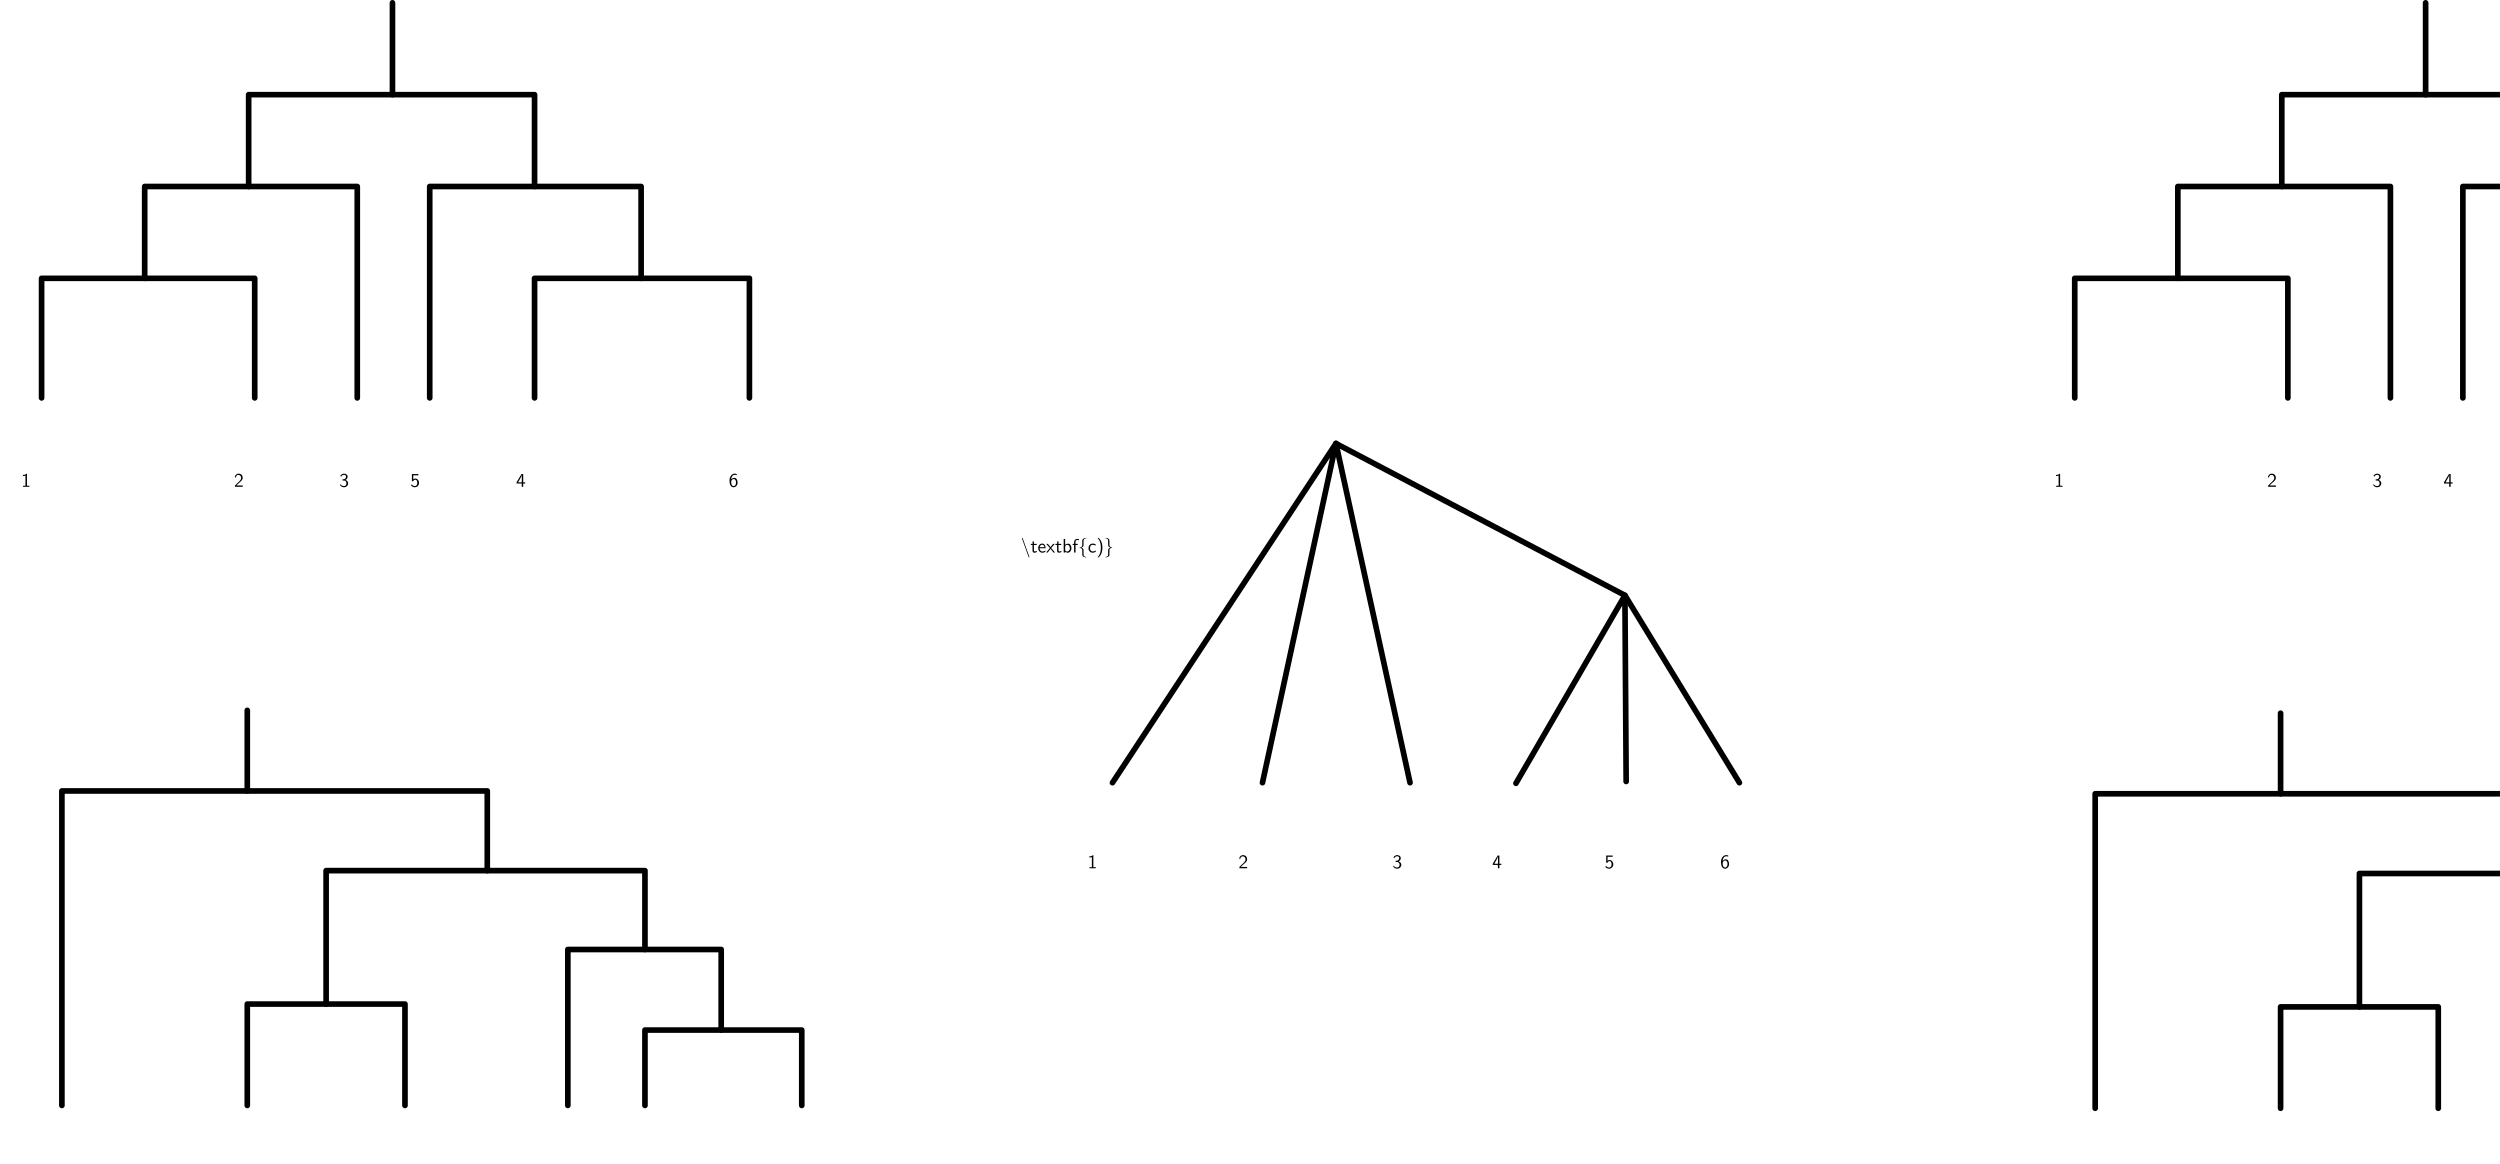
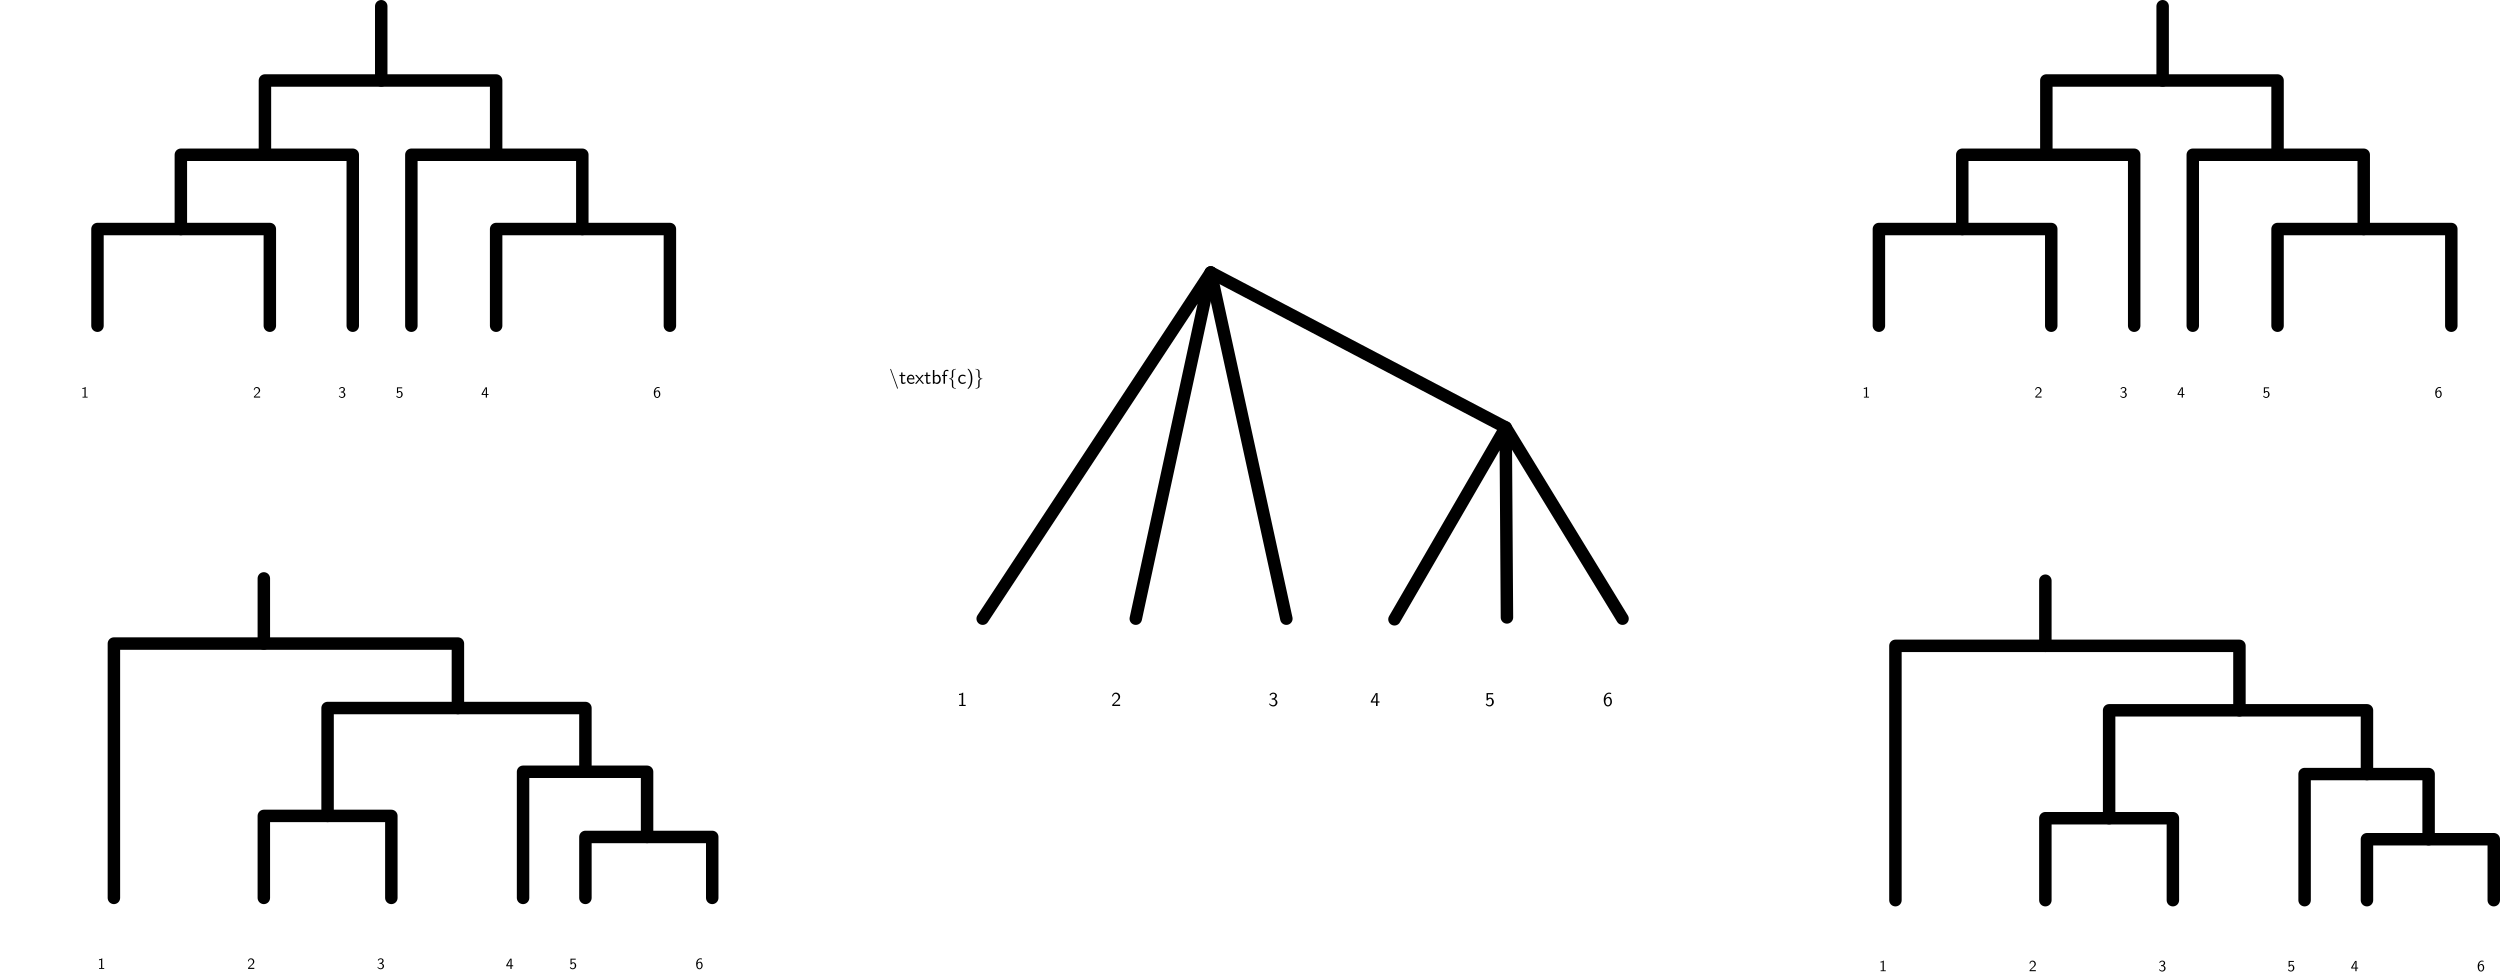
- <svg xmlns="http://www.w3.org/2000/svg" width="883.931" height="411.3" id="svg2" version="1.1">
+ <svg xmlns="http://www.w3.org/2000/svg" width="1093.043" height="424.786" id="svg2" version="1.1">
  <defs id="defs4" />
-   <g id="layer1" transform="translate(-73.53382,-56.30396)">
-     <g id="g4288" transform="matrix(1.413374,0,0,1.413374,-135.8745,-138.3451)" style="stroke-width:1.415;stroke-miterlimit:4;stroke-dasharray:none">
-       <path id="path3046" d="m 426.461,333.52 55.905,-84.852 -18.38,84.852" style="fill:none;stroke:#000000;stroke-width:1.415;stroke-linecap:round;stroke-linejoin:round;stroke-miterlimit:4;stroke-opacity:1;stroke-dasharray:none" />
-       <path id="path3048" d="M 500.898,333.52 482.366,248.667" style="fill:none;stroke:#000000;stroke-width:1.415;stroke-linecap:round;stroke-linejoin:round;stroke-miterlimit:4;stroke-opacity:1;stroke-dasharray:none" />
-       <path id="path3050" d="m 583.3,333.52 -28.642,-46.868 -72.293,-37.984" style="fill:none;stroke:#000000;stroke-width:1.415;stroke-linecap:round;stroke-linejoin:round;stroke-miterlimit:4;stroke-opacity:1;stroke-dasharray:none" />
-       <path id="path3052" d="m 554.965,333.214 -0.306,-46.562 -27.263,47.021" style="fill:none;stroke:#000000;stroke-width:1.415;stroke-linecap:round;stroke-linejoin:round;stroke-miterlimit:4;stroke-opacity:1;stroke-dasharray:none" />
+   <g id="layer1" transform="translate(-45.61616,-54.58046)">
+     <g id="g4288" transform="matrix(1.783693,0,0,1.783693,-285.4109,-269.8213)" style="stroke-width:3.854;stroke-miterlimit:4;stroke-dasharray:none">
+       <path id="path3046" d="m 426.461,333.52 55.905,-84.852 -18.38,84.852" style="fill:none;stroke:#000000;stroke-width:3.054;stroke-linecap:round;stroke-linejoin:round;stroke-miterlimit:4;stroke-opacity:1;stroke-dasharray:none" />
+       <path id="path3048" d="M 500.898,333.52 482.366,248.667" style="fill:none;stroke:#000000;stroke-width:3.054;stroke-linecap:round;stroke-linejoin:round;stroke-miterlimit:4;stroke-opacity:1;stroke-dasharray:none" />
+       <path id="path3050" d="m 583.3,333.52 -28.642,-46.868 -72.293,-37.984" style="fill:none;stroke:#000000;stroke-width:3.054;stroke-linecap:round;stroke-linejoin:round;stroke-miterlimit:4;stroke-opacity:1;stroke-dasharray:none" />
+       <path id="path3052" d="m 554.965,333.214 -0.306,-46.562 -27.263,47.021" style="fill:none;stroke:#000000;stroke-width:3.054;stroke-linecap:round;stroke-linejoin:round;stroke-miterlimit:4;stroke-opacity:1;stroke-dasharray:none" />
    </g>
    <text xml:space="preserve" style="font-size:6.862px;font-style:normal;font-variant:normal;font-weight:normal;font-stretch:normal;text-align:center;line-height:125%;letter-spacing:0px;word-spacing:0px;text-anchor:middle;fill:#000000;fill-opacity:1;stroke:none;font-family:Latin Modern Sans;-inkscape-font-specification:Latin Modern Sans" x="88.45" y="228.43" id="text3113">
      <tspan id="tspan3115" x="88.45" y="228.43">1</tspan>
    </text>
    <text xml:space="preserve" style="font-size:6.862px;font-style:normal;font-variant:normal;font-weight:normal;font-stretch:normal;text-align:center;line-height:125%;letter-spacing:0px;word-spacing:0px;text-anchor:middle;fill:#000000;fill-opacity:1;stroke:none;font-family:Latin Modern Sans;-inkscape-font-specification:Latin Modern Sans" x="163.702" y="228.43" id="text3113-1">
      <tspan id="tspan3115-4" x="163.702" y="228.43">2</tspan>
    </text>
    <text xml:space="preserve" style="font-size:6.862px;font-style:normal;font-variant:normal;font-weight:normal;font-stretch:normal;text-align:center;line-height:125%;letter-spacing:0px;word-spacing:0px;text-anchor:middle;fill:#000000;fill-opacity:1;stroke:none;font-family:Latin Modern Sans;-inkscape-font-specification:Latin Modern Sans" x="200.92" y="228.43" id="text3113-3">
      <tspan id="tspan3115-0" x="200.92" y="228.43">3</tspan>
    </text>
    <text xml:space="preserve" style="font-size:6.862px;font-style:normal;font-variant:normal;font-weight:normal;font-stretch:normal;text-align:center;line-height:125%;letter-spacing:0px;word-spacing:0px;text-anchor:middle;fill:#000000;fill-opacity:1;stroke:none;font-family:Latin Modern Sans;-inkscape-font-specification:Latin Modern Sans" x="226.039" y="228.43" id="text3113-17">
      <tspan id="tspan3115-5" x="226.039" y="228.43">5</tspan>
    </text>
    <text xml:space="preserve" style="font-size:6.862px;font-style:normal;font-variant:normal;font-weight:normal;font-stretch:normal;text-align:center;line-height:125%;letter-spacing:0px;word-spacing:0px;text-anchor:middle;fill:#000000;fill-opacity:1;stroke:none;font-family:Latin Modern Sans;-inkscape-font-specification:Latin Modern Sans" x="263.411" y="228.43" id="text3113-4">
      <tspan id="tspan3115-00" x="263.411" y="228.43">4</tspan>
    </text>
    <text xml:space="preserve" style="font-size:6.862px;font-style:normal;font-variant:normal;font-weight:normal;font-stretch:normal;text-align:center;line-height:125%;letter-spacing:0px;word-spacing:0px;text-anchor:middle;fill:#000000;fill-opacity:1;stroke:none;font-family:Latin Modern Sans;-inkscape-font-specification:Latin Modern Sans" x="338.614" y="228.43" id="text3113-6">
      <tspan id="tspan3115-49" x="338.614" y="228.43">6</tspan>
    </text>
    <text xml:space="preserve" style="font-size:6.862px;font-style:normal;font-variant:normal;font-weight:normal;font-stretch:normal;text-align:center;line-height:125%;letter-spacing:0px;word-spacing:0px;text-anchor:middle;fill:#000000;fill-opacity:1;stroke:none;font-family:Latin Modern Sans;-inkscape-font-specification:Latin Modern Sans" x="95.707" y="478.215" id="text3113-5">
      <tspan id="tspan3115-7" x="95.707" y="478.215">1</tspan>
    </text>
    <text xml:space="preserve" style="font-size:6.862px;font-style:normal;font-variant:normal;font-weight:normal;font-stretch:normal;text-align:center;line-height:125%;letter-spacing:0px;word-spacing:0px;text-anchor:middle;fill:#000000;fill-opacity:1;stroke:none;font-family:Latin Modern Sans;-inkscape-font-specification:Latin Modern Sans" x="161.153" y="478.215" id="text3113-13">
      <tspan id="tspan3115-1" x="161.153" y="478.215">2</tspan>
    </text>
    <text xml:space="preserve" style="font-size:6.862px;font-style:normal;font-variant:normal;font-weight:normal;font-stretch:normal;text-align:center;line-height:125%;letter-spacing:0px;word-spacing:0px;text-anchor:middle;fill:#000000;fill-opacity:1;stroke:none;font-family:Latin Modern Sans;-inkscape-font-specification:Latin Modern Sans" x="217.823" y="478.215" id="text3113-131">
      <tspan id="tspan3115-9" x="217.823" y="478.215">3</tspan>
    </text>
    <text xml:space="preserve" style="font-size:6.862px;font-style:normal;font-variant:normal;font-weight:normal;font-stretch:normal;text-align:center;line-height:125%;letter-spacing:0px;word-spacing:0px;text-anchor:middle;fill:#000000;fill-opacity:1;stroke:none;font-family:Latin Modern Sans;-inkscape-font-specification:Latin Modern Sans" x="274.187" y="478.215" id="text3113-42">
      <tspan id="tspan3115-2" x="274.187" y="478.215">4</tspan>
    </text>
    <text xml:space="preserve" style="font-size:6.862px;font-style:normal;font-variant:normal;font-weight:normal;font-stretch:normal;text-align:center;line-height:125%;letter-spacing:0px;word-spacing:0px;text-anchor:middle;fill:#000000;fill-opacity:1;stroke:none;font-family:Latin Modern Sans;-inkscape-font-specification:Latin Modern Sans" x="301.91" y="478.215" id="text3113-7">
      <tspan id="tspan3115-3" x="301.91" y="478.215">5</tspan>
    </text>
    <text xml:space="preserve" style="font-size:6.862px;font-style:normal;font-variant:normal;font-weight:normal;font-stretch:normal;text-align:center;line-height:125%;letter-spacing:0px;word-spacing:0px;text-anchor:middle;fill:#000000;fill-opacity:1;stroke:none;font-family:Latin Modern Sans;-inkscape-font-specification:Latin Modern Sans" x="357.125" y="478.215" id="text3113-11">
      <tspan id="tspan3115-53" x="357.125" y="478.215">6</tspan>
    </text>
-     <text xml:space="preserve" style="font-size:6.862px;font-style:normal;font-variant:normal;font-weight:normal;font-stretch:normal;text-align:center;line-height:125%;letter-spacing:0px;word-spacing:0px;text-anchor:middle;fill:#000000;fill-opacity:1;stroke:none;font-family:Latin Modern Sans;-inkscape-font-specification:Latin Modern Sans" x="465.498" y="363.301" id="text3113-2">
-       <tspan id="tspan3115-08" x="465.498" y="363.301">1</tspan>
+     <text xml:space="preserve" style="font-size:8.66px;font-style:normal;font-variant:normal;font-weight:normal;font-stretch:normal;text-align:center;line-height:125%;letter-spacing:0px;word-spacing:0px;text-anchor:middle;fill:#000000;fill-opacity:1;stroke:none;font-family:Latin Modern Sans;-inkscape-font-specification:Latin Modern Sans" x="473.527" y="363.262" id="text3113-2">
+       <tspan id="tspan3115-08" x="473.527" y="363.262">1</tspan>
    </text>
-     <text xml:space="preserve" style="font-size:6.862px;font-style:normal;font-variant:normal;font-weight:normal;font-stretch:normal;text-align:center;line-height:125%;letter-spacing:0px;word-spacing:0px;text-anchor:middle;fill:#000000;fill-opacity:1;stroke:none;font-family:Latin Modern Sans;-inkscape-font-specification:Latin Modern Sans" x="518.833" y="363.301" id="text3113-51">
-       <tspan id="tspan3115-50" x="518.833" y="363.301">2</tspan>
+     <text xml:space="preserve" style="font-size:8.66px;font-style:normal;font-variant:normal;font-weight:normal;font-stretch:normal;text-align:center;line-height:125%;letter-spacing:0px;word-spacing:0px;text-anchor:middle;fill:#000000;fill-opacity:1;stroke:none;font-family:Latin Modern Sans;-inkscape-font-specification:Latin Modern Sans" x="540.837" y="363.262" id="text3113-51">
+       <tspan id="tspan3115-50" x="540.837" y="363.262">2</tspan>
    </text>
-     <text xml:space="preserve" style="font-size:6.862px;font-style:normal;font-variant:normal;font-weight:normal;font-stretch:normal;text-align:center;line-height:125%;letter-spacing:0px;word-spacing:0px;text-anchor:middle;fill:#000000;fill-opacity:1;stroke:none;font-family:Latin Modern Sans;-inkscape-font-specification:Latin Modern Sans" x="573.286" y="363.301" id="text3113-77">
-       <tspan id="tspan3115-24" x="573.286" y="363.301">3</tspan>
+     <text xml:space="preserve" style="font-size:8.66px;font-style:normal;font-variant:normal;font-weight:normal;font-stretch:normal;text-align:center;line-height:125%;letter-spacing:0px;word-spacing:0px;text-anchor:middle;fill:#000000;fill-opacity:1;stroke:none;font-family:Latin Modern Sans;-inkscape-font-specification:Latin Modern Sans" x="609.558" y="363.262" id="text3113-77">
+       <tspan id="tspan3115-24" x="609.558" y="363.262">3</tspan>
    </text>
-     <text xml:space="preserve" style="font-size:6.862px;font-style:normal;font-variant:normal;font-weight:normal;font-stretch:normal;text-align:center;line-height:125%;letter-spacing:0px;word-spacing:0px;text-anchor:middle;fill:#000000;fill-opacity:1;stroke:none;font-family:Latin Modern Sans;-inkscape-font-specification:Latin Modern Sans" x="608.56" y="363.301" id="text3113-421">
-       <tspan id="tspan3115-15" x="608.56" y="363.301">4</tspan>
+     <text xml:space="preserve" style="font-size:8.66px;font-style:normal;font-variant:normal;font-weight:normal;font-stretch:normal;text-align:center;line-height:125%;letter-spacing:0px;word-spacing:0px;text-anchor:middle;fill:#000000;fill-opacity:1;stroke:none;font-family:Latin Modern Sans;-inkscape-font-specification:Latin Modern Sans" x="654.074" y="363.262" id="text3113-421">
+       <tspan id="tspan3115-15" x="654.074" y="363.262">4</tspan>
    </text>
-     <text xml:space="preserve" style="font-size:6.862px;font-style:normal;font-variant:normal;font-weight:normal;font-stretch:normal;text-align:center;line-height:125%;letter-spacing:0px;word-spacing:0px;text-anchor:middle;fill:#000000;fill-opacity:1;stroke:none;font-family:Latin Modern Sans;-inkscape-font-specification:Latin Modern Sans" x="648.305" y="363.301" id="text3113-44">
-       <tspan id="tspan3115-99" x="648.305" y="363.301">5</tspan>
+     <text xml:space="preserve" style="font-size:8.66px;font-style:normal;font-variant:normal;font-weight:normal;font-stretch:normal;text-align:center;line-height:125%;letter-spacing:0px;word-spacing:0px;text-anchor:middle;fill:#000000;fill-opacity:1;stroke:none;font-family:Latin Modern Sans;-inkscape-font-specification:Latin Modern Sans" x="704.232" y="363.262" id="text3113-44">
+       <tspan id="tspan3115-99" x="704.232" y="363.262">5</tspan>
    </text>
-     <text xml:space="preserve" style="font-size:6.862px;font-style:normal;font-variant:normal;font-weight:normal;font-stretch:normal;text-align:center;line-height:125%;letter-spacing:0px;word-spacing:0px;text-anchor:middle;fill:#000000;fill-opacity:1;stroke:none;font-family:Latin Modern Sans;-inkscape-font-specification:Latin Modern Sans" x="689.176" y="363.301" id="text3113-58">
-       <tspan id="tspan3115-59" x="689.176" y="363.301">6</tspan>
+     <text xml:space="preserve" style="font-size:8.66px;font-style:normal;font-variant:normal;font-weight:normal;font-stretch:normal;text-align:center;line-height:125%;letter-spacing:0px;word-spacing:0px;text-anchor:middle;fill:#000000;fill-opacity:1;stroke:none;font-family:Latin Modern Sans;-inkscape-font-specification:Latin Modern Sans" x="755.812" y="363.262" id="text3113-58">
+       <tspan id="tspan3115-59" x="755.812" y="363.262">6</tspan>
    </text>
-     <g id="g4362">
-       <path id="path3006" d="m 212.299,57.304 0,32.471" style="fill:none;stroke:#000000;stroke-width:2;stroke-linecap:round;stroke-linejoin:round;stroke-miterlimit:4;stroke-opacity:1;stroke-dasharray:none" />
-       <path id="path3008" d="m 161.449,122.245 0,-32.471 101.088,0 0,32.471" style="fill:none;stroke:#000000;stroke-width:2;stroke-linecap:round;stroke-linejoin:round;stroke-miterlimit:4;stroke-opacity:1;stroke-dasharray:none" />
-       <path id="path3016" d="m 124.69,154.716 0,-32.471 75.165,0 0,74.744" style="fill:none;stroke:#000000;stroke-width:2;stroke-linecap:round;stroke-linejoin:round;stroke-miterlimit:4;stroke-opacity:1;stroke-dasharray:none" />
-       <path id="path3018" d="m 88.237,196.989 0,-42.273 75.356,0 0,42.273" style="fill:none;stroke:#000000;stroke-width:2;stroke-linecap:round;stroke-linejoin:round;stroke-miterlimit:4;stroke-opacity:1;stroke-dasharray:none" />
-       <path id="path3020" d="m 300.215,154.716 0,-32.471 -74.744,0 0,74.744" style="fill:none;stroke:#000000;stroke-width:2;stroke-linecap:round;stroke-linejoin:round;stroke-miterlimit:4;stroke-opacity:1;stroke-dasharray:none" />
-       <path id="path3022" d="m 262.537,196.989 0,-42.273 75.969,0 0,42.273" style="fill:none;stroke:#000000;stroke-width:2;stroke-linecap:round;stroke-linejoin:round;stroke-miterlimit:4;stroke-opacity:1;stroke-dasharray:none" />
+     <g id="g4362" style="stroke-width:5.447;stroke-miterlimit:4;stroke-dasharray:none">
+       <path id="path3006" d="m 212.299,57.304 0,32.471" style="fill:none;stroke:#000000;stroke-width:5.447;stroke-linecap:round;stroke-linejoin:round;stroke-miterlimit:4;stroke-opacity:1;stroke-dasharray:none" />
+       <path id="path3008" d="m 161.449,122.245 0,-32.471 101.088,0 0,32.471" style="fill:none;stroke:#000000;stroke-width:5.447;stroke-linecap:round;stroke-linejoin:round;stroke-miterlimit:4;stroke-opacity:1;stroke-dasharray:none" />
+       <path id="path3016" d="m 124.69,154.716 0,-32.471 75.165,0 0,74.744" style="fill:none;stroke:#000000;stroke-width:5.447;stroke-linecap:round;stroke-linejoin:round;stroke-miterlimit:4;stroke-opacity:1;stroke-dasharray:none" />
+       <path id="path3018" d="m 88.237,196.989 0,-42.273 75.356,0 0,42.273" style="fill:none;stroke:#000000;stroke-width:5.447;stroke-linecap:round;stroke-linejoin:round;stroke-miterlimit:4;stroke-opacity:1;stroke-dasharray:none" />
+       <path id="path3020" d="m 300.215,154.716 0,-32.471 -74.744,0 0,74.744" style="fill:none;stroke:#000000;stroke-width:5.447;stroke-linecap:round;stroke-linejoin:round;stroke-miterlimit:4;stroke-opacity:1;stroke-dasharray:none" />
+       <path id="path3022" d="m 262.537,196.989 0,-42.273 75.969,0 0,42.273" style="fill:none;stroke:#000000;stroke-width:5.447;stroke-linecap:round;stroke-linejoin:round;stroke-miterlimit:4;stroke-opacity:1;stroke-dasharray:none" />
    </g>
    <flowRoot xml:space="preserve" id="flowRoot3284" style="font-size:32px;font-style:normal;font-variant:normal;font-weight:normal;font-stretch:normal;text-align:start;line-height:125%;letter-spacing:0px;word-spacing:0px;text-anchor:start;fill:#000000;fill-opacity:1;stroke:none;font-family:Latin Modern Sans;-inkscape-font-specification:Latin Modern Sans" transform="matrix(0.2144285,0,0,0.2144285,145.953,97.75323)">
      <flowRegion id="flowRegion3286">
        <rect id="rect3288" width="215.569" height="46.467" x="-469.721" y="-156.285" />
      </flowRegion>
      <flowPara id="flowPara3290">\textbf{a)}</flowPara>
    </flowRoot>
-     <g id="g4344">
-       <path id="path3032" d="m 95.414,447.155 0,-111.196 150.406,0 0,28.182" style="fill:none;stroke:#000000;stroke-width:2;stroke-linecap:round;stroke-linejoin:round;stroke-miterlimit:4;stroke-opacity:1;stroke-dasharray:none" />
-       <path id="path3034" d="m 188.843,411.315 0,-47.174 112.728,0 0,27.876" style="fill:none;stroke:#000000;stroke-width:2;stroke-linecap:round;stroke-linejoin:round;stroke-miterlimit:4;stroke-opacity:1;stroke-dasharray:none" />
-       <path id="path3036" d="m 160.968,447.155 0,-35.84 55.751,0 0,35.84" style="fill:none;stroke:#000000;stroke-width:2;stroke-linecap:round;stroke-linejoin:round;stroke-miterlimit:4;stroke-opacity:1;stroke-dasharray:none" />
-       <path id="path3038" d="m 274.308,447.155 0,-55.139 54.22,0 0,28.488" style="fill:none;stroke:#000000;stroke-width:2;stroke-linecap:round;stroke-linejoin:round;stroke-miterlimit:4;stroke-opacity:1;stroke-dasharray:none" />
-       <path id="path3040" d="m 301.571,447.155 0,-26.65 55.445,0 0,26.65" style="fill:none;stroke:#000000;stroke-width:2;stroke-linecap:round;stroke-linejoin:round;stroke-miterlimit:4;stroke-opacity:1;stroke-dasharray:none" />
-       <path id="path3042" d="m 160.968,307.47 0,28.488" style="fill:none;stroke:#000000;stroke-width:2;stroke-linecap:round;stroke-linejoin:round;stroke-miterlimit:4;stroke-opacity:1;stroke-dasharray:none" />
+     <g id="g4344" style="stroke-width:5.447;stroke-miterlimit:4;stroke-dasharray:none">
+       <path id="path3032" d="m 95.414,447.155 0,-111.196 150.406,0 0,28.182" style="fill:none;stroke:#000000;stroke-width:5.447;stroke-linecap:round;stroke-linejoin:round;stroke-miterlimit:4;stroke-opacity:1;stroke-dasharray:none" />
+       <path id="path3034" d="m 188.843,411.315 0,-47.174 112.728,0 0,27.876" style="fill:none;stroke:#000000;stroke-width:5.447;stroke-linecap:round;stroke-linejoin:round;stroke-miterlimit:4;stroke-opacity:1;stroke-dasharray:none" />
+       <path id="path3036" d="m 160.968,447.155 0,-35.84 55.751,0 0,35.84" style="fill:none;stroke:#000000;stroke-width:5.447;stroke-linecap:round;stroke-linejoin:round;stroke-miterlimit:4;stroke-opacity:1;stroke-dasharray:none" />
+       <path id="path3038" d="m 274.308,447.155 0,-55.139 54.22,0 0,28.488" style="fill:none;stroke:#000000;stroke-width:5.447;stroke-linecap:round;stroke-linejoin:round;stroke-miterlimit:4;stroke-opacity:1;stroke-dasharray:none" />
+       <path id="path3040" d="m 301.571,447.155 0,-26.65 55.445,0 0,26.65" style="fill:none;stroke:#000000;stroke-width:5.447;stroke-linecap:round;stroke-linejoin:round;stroke-miterlimit:4;stroke-opacity:1;stroke-dasharray:none" />
+       <path id="path3042" d="m 160.968,307.47 0,28.488" style="fill:none;stroke:#000000;stroke-width:5.447;stroke-linecap:round;stroke-linejoin:round;stroke-miterlimit:4;stroke-opacity:1;stroke-dasharray:none" />
    </g>
    <flowRoot xml:space="preserve" id="flowRoot3301" style="font-size:32px;font-style:normal;font-variant:normal;font-weight:normal;font-stretch:normal;text-align:start;line-height:125%;letter-spacing:0px;word-spacing:0px;text-anchor:start;fill:#000000;fill-opacity:1;stroke:none;font-family:Latin Modern Sans;-inkscape-font-specification:Latin Modern Sans" transform="matrix(0.2144285,0,0,0.2144285,-215.2987,341.4729)">
      <flowRegion id="flowRegion3303">
        <rect id="rect3305" width="254.525" height="48.571" x="1215" y="-126.209" />
      </flowRegion>
      <flowPara id="flowPara3307">\textbf{b)}</flowPara>
    </flowRoot>
-     <text xml:space="preserve" style="font-size:6.862px;font-style:normal;font-variant:normal;font-weight:normal;font-stretch:normal;text-align:start;line-height:125%;letter-spacing:0px;word-spacing:0px;text-anchor:start;fill:#000000;fill-opacity:1;stroke:none;font-family:Latin Modern Sans;-inkscape-font-specification:Latin Modern Sans" x="434.468" y="251.654" id="text3311">
-       <tspan id="tspan3313" x="434.468" y="251.654">\textbf{c)}</tspan>
+     <text xml:space="preserve" style="font-size:8.66px;font-style:normal;font-variant:normal;font-weight:normal;font-stretch:normal;text-align:start;line-height:125%;letter-spacing:0px;word-spacing:0px;text-anchor:start;fill:#000000;fill-opacity:1;stroke:none;font-family:Latin Modern Sans;-inkscape-font-specification:Latin Modern Sans" x="434.367" y="222.361" id="text3311">
+       <tspan id="tspan3313" x="434.367" y="222.361">\textbf{c)}</tspan>
    </text>
-     <g id="g4318" transform="translate(120,0)">
-       <path id="path3006-5" d="m 811.164,57.304 0,32.471" style="fill:none;stroke:#000000;stroke-width:2;stroke-linecap:round;stroke-linejoin:round;stroke-miterlimit:4;stroke-opacity:1;stroke-dasharray:none" />
-       <path id="path3008-0" d="m 760.314,122.245 0,-32.471 101.088,0 0,32.471" style="fill:none;stroke:#000000;stroke-width:2;stroke-linecap:round;stroke-linejoin:round;stroke-miterlimit:4;stroke-opacity:1;stroke-dasharray:none" />
-       <path id="path3016-8" d="m 723.555,154.716 0,-32.471 75.165,0 0,74.744" style="fill:none;stroke:#000000;stroke-width:2;stroke-linecap:round;stroke-linejoin:round;stroke-miterlimit:4;stroke-opacity:1;stroke-dasharray:none" />
-       <path id="path3018-0" d="m 687.102,196.989 0,-42.273 75.356,0 0,42.273" style="fill:none;stroke:#000000;stroke-width:2;stroke-linecap:round;stroke-linejoin:round;stroke-miterlimit:4;stroke-opacity:1;stroke-dasharray:none" />
-       <path id="path3020-0" d="m 899.08,154.716 0,-32.471 -74.744,0 0,74.744" style="fill:none;stroke:#000000;stroke-width:2;stroke-linecap:round;stroke-linejoin:round;stroke-miterlimit:4;stroke-opacity:1;stroke-dasharray:none" />
-       <path id="path3022-6" d="m 861.402,196.989 0,-42.273 75.969,0 0,42.273" style="fill:none;stroke:#000000;stroke-width:2;stroke-linecap:round;stroke-linejoin:round;stroke-miterlimit:4;stroke-opacity:1;stroke-dasharray:none" />
+     <g id="g4318" transform="translate(180,0)" style="stroke-width:5.447;stroke-miterlimit:4;stroke-dasharray:none">
+       <path id="path3006-5" d="m 811.164,57.304 0,32.471" style="fill:none;stroke:#000000;stroke-width:5.447;stroke-linecap:round;stroke-linejoin:round;stroke-miterlimit:4;stroke-opacity:1;stroke-dasharray:none" />
+       <path id="path3008-0" d="m 760.314,122.245 0,-32.471 101.088,0 0,32.471" style="fill:none;stroke:#000000;stroke-width:5.447;stroke-linecap:round;stroke-linejoin:round;stroke-miterlimit:4;stroke-opacity:1;stroke-dasharray:none" />
+       <path id="path3016-8" d="m 723.555,154.716 0,-32.471 75.165,0 0,74.744" style="fill:none;stroke:#000000;stroke-width:5.447;stroke-linecap:round;stroke-linejoin:round;stroke-miterlimit:4;stroke-opacity:1;stroke-dasharray:none" />
+       <path id="path3018-0" d="m 687.102,196.989 0,-42.273 75.356,0 0,42.273" style="fill:none;stroke:#000000;stroke-width:5.447;stroke-linecap:round;stroke-linejoin:round;stroke-miterlimit:4;stroke-opacity:1;stroke-dasharray:none" />
+       <path id="path3020-0" d="m 899.08,154.716 0,-32.471 -74.744,0 0,74.744" style="fill:none;stroke:#000000;stroke-width:5.447;stroke-linecap:round;stroke-linejoin:round;stroke-miterlimit:4;stroke-opacity:1;stroke-dasharray:none" />
+       <path id="path3022-6" d="m 861.402,196.989 0,-42.273 75.969,0 0,42.273" style="fill:none;stroke:#000000;stroke-width:5.447;stroke-linecap:round;stroke-linejoin:round;stroke-miterlimit:4;stroke-opacity:1;stroke-dasharray:none" />
    </g>
-     <g id="g4326" transform="translate(120,0)">
-       <path id="path3032-5" d="m 694.333,448.155 0,-111.197 150.406,0 0,28.182" style="fill:none;stroke:#000000;stroke-width:2;stroke-linecap:round;stroke-linejoin:round;stroke-miterlimit:4;stroke-opacity:1;stroke-dasharray:none" />
-       <path id="path3034-3" d="m 787.762,412.315 0,-47.174 112.728,0 0,27.876" style="fill:none;stroke:#000000;stroke-width:2;stroke-linecap:round;stroke-linejoin:round;stroke-miterlimit:4;stroke-opacity:1;stroke-dasharray:none" />
-       <path id="path3036-1" d="m 759.886,448.155 0,-35.84 55.752,0 0,35.84" style="fill:none;stroke:#000000;stroke-width:2;stroke-linecap:round;stroke-linejoin:round;stroke-miterlimit:4;stroke-opacity:1;stroke-dasharray:none" />
-       <path id="path3038-7" d="m 873.227,448.155 0,-55.139 54.22,0 0,28.488" style="fill:none;stroke:#000000;stroke-width:2;stroke-linecap:round;stroke-linejoin:round;stroke-miterlimit:4;stroke-opacity:1;stroke-dasharray:none" />
-       <path id="path3040-3" d="m 900.49,448.155 0,-26.65 55.445,0 0,26.65" style="fill:none;stroke:#000000;stroke-width:2;stroke-linecap:round;stroke-linejoin:round;stroke-miterlimit:4;stroke-opacity:1;stroke-dasharray:none" />
-       <path id="path3042-0" d="m 759.886,308.47 0,28.488" style="fill:none;stroke:#000000;stroke-width:2;stroke-linecap:round;stroke-linejoin:round;stroke-miterlimit:4;stroke-opacity:1;stroke-dasharray:none" />
+     <g id="g4326" transform="translate(180,0)" style="stroke-width:5.447;stroke-miterlimit:4;stroke-dasharray:none">
+       <path id="path3032-5" d="m 694.333,448.155 0,-111.197 150.406,0 0,28.182" style="fill:none;stroke:#000000;stroke-width:5.447;stroke-linecap:round;stroke-linejoin:round;stroke-miterlimit:4;stroke-opacity:1;stroke-dasharray:none" />
+       <path id="path3034-3" d="m 787.762,412.315 0,-47.174 112.728,0 0,27.876" style="fill:none;stroke:#000000;stroke-width:5.447;stroke-linecap:round;stroke-linejoin:round;stroke-miterlimit:4;stroke-opacity:1;stroke-dasharray:none" />
+       <path id="path3036-1" d="m 759.886,448.155 0,-35.84 55.752,0 0,35.84" style="fill:none;stroke:#000000;stroke-width:5.447;stroke-linecap:round;stroke-linejoin:round;stroke-miterlimit:4;stroke-opacity:1;stroke-dasharray:none" />
+       <path id="path3038-7" d="m 873.227,448.155 0,-55.139 54.22,0 0,28.488" style="fill:none;stroke:#000000;stroke-width:5.447;stroke-linecap:round;stroke-linejoin:round;stroke-miterlimit:4;stroke-opacity:1;stroke-dasharray:none" />
+       <path id="path3040-3" d="m 900.49,448.155 0,-26.65 55.445,0 0,26.65" style="fill:none;stroke:#000000;stroke-width:5.447;stroke-linecap:round;stroke-linejoin:round;stroke-miterlimit:4;stroke-opacity:1;stroke-dasharray:none" />
+       <path id="path3042-0" d="m 759.886,308.47 0,28.488" style="fill:none;stroke:#000000;stroke-width:5.447;stroke-linecap:round;stroke-linejoin:round;stroke-miterlimit:4;stroke-opacity:1;stroke-dasharray:none" />
    </g>
-     <text xml:space="preserve" style="font-size:6.862px;font-style:normal;font-variant:normal;font-weight:normal;font-stretch:normal;text-align:center;line-height:125%;letter-spacing:0px;word-spacing:0px;text-anchor:middle;fill:#000000;fill-opacity:1;stroke:none;font-family:Latin Modern Sans;-inkscape-font-specification:Latin Modern Sans" x="807.316" y="228.43" id="text3113-0">
-       <tspan id="tspan3115-71" x="807.316" y="228.43">1</tspan>
+     <text xml:space="preserve" style="font-size:6.862px;font-style:normal;font-variant:normal;font-weight:normal;font-stretch:normal;text-align:center;line-height:125%;letter-spacing:0px;word-spacing:0px;text-anchor:middle;fill:#000000;fill-opacity:1;stroke:none;font-family:Latin Modern Sans;-inkscape-font-specification:Latin Modern Sans" x="867.316" y="228.43" id="text3113-0">
+       <tspan id="tspan3115-71" x="867.316" y="228.43">1</tspan>
    </text>
-     <text xml:space="preserve" style="font-size:6.862px;font-style:normal;font-variant:normal;font-weight:normal;font-stretch:normal;text-align:center;line-height:125%;letter-spacing:0px;word-spacing:0px;text-anchor:middle;fill:#000000;fill-opacity:1;stroke:none;font-family:Latin Modern Sans;-inkscape-font-specification:Latin Modern Sans" x="882.567" y="228.43" id="text3113-1-7">
-       <tspan id="tspan3115-4-3" x="882.567" y="228.43">2</tspan>
+     <text xml:space="preserve" style="font-size:6.862px;font-style:normal;font-variant:normal;font-weight:normal;font-stretch:normal;text-align:center;line-height:125%;letter-spacing:0px;word-spacing:0px;text-anchor:middle;fill:#000000;fill-opacity:1;stroke:none;font-family:Latin Modern Sans;-inkscape-font-specification:Latin Modern Sans" x="942.567" y="228.43" id="text3113-1-7">
+       <tspan id="tspan3115-4-3" x="942.567" y="228.43">2</tspan>
    </text>
-     <text xml:space="preserve" style="font-size:6.862px;font-style:normal;font-variant:normal;font-weight:normal;font-stretch:normal;text-align:center;line-height:125%;letter-spacing:0px;word-spacing:0px;text-anchor:middle;fill:#000000;fill-opacity:1;stroke:none;font-family:Latin Modern Sans;-inkscape-font-specification:Latin Modern Sans" x="919.786" y="228.43" id="text3113-3-0">
-       <tspan id="tspan3115-0-6" x="919.786" y="228.43">3</tspan>
+     <text xml:space="preserve" style="font-size:6.862px;font-style:normal;font-variant:normal;font-weight:normal;font-stretch:normal;text-align:center;line-height:125%;letter-spacing:0px;word-spacing:0px;text-anchor:middle;fill:#000000;fill-opacity:1;stroke:none;font-family:Latin Modern Sans;-inkscape-font-specification:Latin Modern Sans" x="979.786" y="228.43" id="text3113-3-0">
+       <tspan id="tspan3115-0-6" x="979.786" y="228.43">3</tspan>
    </text>
-     <text xml:space="preserve" style="font-size:6.862px;font-style:normal;font-variant:normal;font-weight:normal;font-stretch:normal;text-align:center;line-height:125%;letter-spacing:0px;word-spacing:0px;text-anchor:middle;fill:#000000;fill-opacity:1;stroke:none;font-family:Latin Modern Sans;-inkscape-font-specification:Latin Modern Sans" x="944.904" y="228.43" id="text3113-17-9">
-       <tspan id="tspan3115-5-8" x="944.904" y="228.43">4</tspan>
+     <text xml:space="preserve" style="font-size:6.862px;font-style:normal;font-variant:normal;font-weight:normal;font-stretch:normal;text-align:center;line-height:125%;letter-spacing:0px;word-spacing:0px;text-anchor:middle;fill:#000000;fill-opacity:1;stroke:none;font-family:Latin Modern Sans;-inkscape-font-specification:Latin Modern Sans" x="1004.904" y="228.43" id="text3113-17-9">
+       <tspan id="tspan3115-5-8" x="1004.904" y="228.43">4</tspan>
    </text>
-     <text xml:space="preserve" style="font-size:6.862px;font-style:normal;font-variant:normal;font-weight:normal;font-stretch:normal;text-align:center;line-height:125%;letter-spacing:0px;word-spacing:0px;text-anchor:middle;fill:#000000;fill-opacity:1;stroke:none;font-family:Latin Modern Sans;-inkscape-font-specification:Latin Modern Sans" x="982.276" y="228.43" id="text3113-4-2">
-       <tspan id="tspan3115-00-8" x="982.276" y="228.43">5</tspan>
+     <text xml:space="preserve" style="font-size:6.862px;font-style:normal;font-variant:normal;font-weight:normal;font-stretch:normal;text-align:center;line-height:125%;letter-spacing:0px;word-spacing:0px;text-anchor:middle;fill:#000000;fill-opacity:1;stroke:none;font-family:Latin Modern Sans;-inkscape-font-specification:Latin Modern Sans" x="1042.276" y="228.43" id="text3113-4-2">
+       <tspan id="tspan3115-00-8" x="1042.276" y="228.43">5</tspan>
    </text>
-     <text xml:space="preserve" style="font-size:6.862px;font-style:normal;font-variant:normal;font-weight:normal;font-stretch:normal;text-align:center;line-height:125%;letter-spacing:0px;word-spacing:0px;text-anchor:middle;fill:#000000;fill-opacity:1;stroke:none;font-family:Latin Modern Sans;-inkscape-font-specification:Latin Modern Sans" x="1057.479" y="228.43" id="text3113-6-0">
-       <tspan id="tspan3115-49-4" x="1057.479" y="228.43">6</tspan>
+     <text xml:space="preserve" style="font-size:6.862px;font-style:normal;font-variant:normal;font-weight:normal;font-stretch:normal;text-align:center;line-height:125%;letter-spacing:0px;word-spacing:0px;text-anchor:middle;fill:#000000;fill-opacity:1;stroke:none;font-family:Latin Modern Sans;-inkscape-font-specification:Latin Modern Sans" x="1117.479" y="228.43" id="text3113-6-0">
+       <tspan id="tspan3115-49-4" x="1117.479" y="228.43">6</tspan>
    </text>
-     <text xml:space="preserve" style="font-size:6.862px;font-style:normal;font-variant:normal;font-weight:normal;font-stretch:normal;text-align:center;line-height:125%;letter-spacing:0px;word-spacing:0px;text-anchor:middle;fill:#000000;fill-opacity:1;stroke:none;font-family:Latin Modern Sans;-inkscape-font-specification:Latin Modern Sans" x="814.626" y="479.215" id="text3113-5-3">
-       <tspan id="tspan3115-7-5" x="814.626" y="479.215">1</tspan>
+     <text xml:space="preserve" style="font-size:6.862px;font-style:normal;font-variant:normal;font-weight:normal;font-stretch:normal;text-align:center;line-height:125%;letter-spacing:0px;word-spacing:0px;text-anchor:middle;fill:#000000;fill-opacity:1;stroke:none;font-family:Latin Modern Sans;-inkscape-font-specification:Latin Modern Sans" x="874.626" y="479.215" id="text3113-5-3">
+       <tspan id="tspan3115-7-5" x="874.626" y="479.215">1</tspan>
    </text>
-     <text xml:space="preserve" style="font-size:6.862px;font-style:normal;font-variant:normal;font-weight:normal;font-stretch:normal;text-align:center;line-height:125%;letter-spacing:0px;word-spacing:0px;text-anchor:middle;fill:#000000;fill-opacity:1;stroke:none;font-family:Latin Modern Sans;-inkscape-font-specification:Latin Modern Sans" x="880.072" y="479.215" id="text3113-13-2">
-       <tspan id="tspan3115-1-6" x="880.072" y="479.215">2</tspan>
+     <text xml:space="preserve" style="font-size:6.862px;font-style:normal;font-variant:normal;font-weight:normal;font-stretch:normal;text-align:center;line-height:125%;letter-spacing:0px;word-spacing:0px;text-anchor:middle;fill:#000000;fill-opacity:1;stroke:none;font-family:Latin Modern Sans;-inkscape-font-specification:Latin Modern Sans" x="940.072" y="479.215" id="text3113-13-2">
+       <tspan id="tspan3115-1-6" x="940.072" y="479.215">2</tspan>
    </text>
-     <text xml:space="preserve" style="font-size:6.862px;font-style:normal;font-variant:normal;font-weight:normal;font-stretch:normal;text-align:center;line-height:125%;letter-spacing:0px;word-spacing:0px;text-anchor:middle;fill:#000000;fill-opacity:1;stroke:none;font-family:Latin Modern Sans;-inkscape-font-specification:Latin Modern Sans" x="936.742" y="479.215" id="text3113-131-3">
-       <tspan id="tspan3115-9-2" x="936.742" y="479.215">3</tspan>
+     <text xml:space="preserve" style="font-size:6.862px;font-style:normal;font-variant:normal;font-weight:normal;font-stretch:normal;text-align:center;line-height:125%;letter-spacing:0px;word-spacing:0px;text-anchor:middle;fill:#000000;fill-opacity:1;stroke:none;font-family:Latin Modern Sans;-inkscape-font-specification:Latin Modern Sans" x="996.742" y="479.215" id="text3113-131-3">
+       <tspan id="tspan3115-9-2" x="996.742" y="479.215">3</tspan>
    </text>
-     <text xml:space="preserve" style="font-size:6.862px;font-style:normal;font-variant:normal;font-weight:normal;font-stretch:normal;text-align:center;line-height:125%;letter-spacing:0px;word-spacing:0px;text-anchor:middle;fill:#000000;fill-opacity:1;stroke:none;font-family:Latin Modern Sans;-inkscape-font-specification:Latin Modern Sans" x="993.106" y="479.215" id="text3113-42-6">
-       <tspan id="tspan3115-2-9" x="993.106" y="479.215">5</tspan>
+     <text xml:space="preserve" style="font-size:6.862px;font-style:normal;font-variant:normal;font-weight:normal;font-stretch:normal;text-align:center;line-height:125%;letter-spacing:0px;word-spacing:0px;text-anchor:middle;fill:#000000;fill-opacity:1;stroke:none;font-family:Latin Modern Sans;-inkscape-font-specification:Latin Modern Sans" x="1053.106" y="479.215" id="text3113-42-6">
+       <tspan id="tspan3115-2-9" x="1053.106" y="479.215">5</tspan>
    </text>
-     <text xml:space="preserve" style="font-size:6.862px;font-style:normal;font-variant:normal;font-weight:normal;font-stretch:normal;text-align:center;line-height:125%;letter-spacing:0px;word-spacing:0px;text-anchor:middle;fill:#000000;fill-opacity:1;stroke:none;font-family:Latin Modern Sans;-inkscape-font-specification:Latin Modern Sans" x="1020.829" y="479.215" id="text3113-7-7">
-       <tspan id="tspan3115-3-2" x="1020.829" y="479.215">4</tspan>
+     <text xml:space="preserve" style="font-size:6.862px;font-style:normal;font-variant:normal;font-weight:normal;font-stretch:normal;text-align:center;line-height:125%;letter-spacing:0px;word-spacing:0px;text-anchor:middle;fill:#000000;fill-opacity:1;stroke:none;font-family:Latin Modern Sans;-inkscape-font-specification:Latin Modern Sans" x="1080.829" y="479.215" id="text3113-7-7">
+       <tspan id="tspan3115-3-2" x="1080.829" y="479.215">4</tspan>
    </text>
-     <text xml:space="preserve" style="font-size:6.862px;font-style:normal;font-variant:normal;font-weight:normal;font-stretch:normal;text-align:center;line-height:125%;letter-spacing:0px;word-spacing:0px;text-anchor:middle;fill:#000000;fill-opacity:1;stroke:none;font-family:Latin Modern Sans;-inkscape-font-specification:Latin Modern Sans" x="1076.044" y="479.215" id="text3113-11-2">
-       <tspan id="tspan3115-53-4" x="1076.044" y="479.215">6</tspan>
+     <text xml:space="preserve" style="font-size:6.862px;font-style:normal;font-variant:normal;font-weight:normal;font-stretch:normal;text-align:center;line-height:125%;letter-spacing:0px;word-spacing:0px;text-anchor:middle;fill:#000000;fill-opacity:1;stroke:none;font-family:Latin Modern Sans;-inkscape-font-specification:Latin Modern Sans" x="1136.044" y="479.215" id="text3113-11-2">
+       <tspan id="tspan3115-53-4" x="1136.044" y="479.215">6</tspan>
    </text>
-     <flowRoot transform="matrix(0.2144285,0,0,0.2144285,872.8183,97.75324)" xml:space="preserve" id="flowRoot3284-5" style="font-size:32px;font-style:normal;font-variant:normal;font-weight:normal;font-stretch:normal;text-align:start;line-height:125%;letter-spacing:0px;word-spacing:0px;text-anchor:start;fill:#000000;fill-opacity:1;stroke:none;font-family:Latin Modern Sans;-inkscape-font-specification:Latin Modern Sans">
+     <flowRoot transform="matrix(0.2144285,0,0,0.2144285,932.8183,97.75324)" xml:space="preserve" id="flowRoot3284-5" style="font-size:32px;font-style:normal;font-variant:normal;font-weight:normal;font-stretch:normal;text-align:start;line-height:125%;letter-spacing:0px;word-spacing:0px;text-anchor:start;fill:#000000;fill-opacity:1;stroke:none;font-family:Latin Modern Sans;-inkscape-font-specification:Latin Modern Sans">
      <flowRegion id="flowRegion3286-4">
        <rect id="rect3288-5" width="210.413" height="46.467" x="-469.721" y="-156.285" />
      </flowRegion>
      <flowPara id="flowPara3290-4">\textbf{d)}</flowPara>
    </flowRoot>
-     <flowRoot xml:space="preserve" id="flowRoot3301-9" style="font-size:32px;font-style:normal;font-variant:normal;font-weight:normal;font-stretch:normal;text-align:start;line-height:125%;letter-spacing:0px;word-spacing:0px;text-anchor:start;fill:#000000;fill-opacity:1;stroke:none;font-family:Latin Modern Sans;-inkscape-font-specification:Latin Modern Sans" transform="matrix(0.2144285,0,0,0.2144285,511.3264,342.4729)">
+     <flowRoot xml:space="preserve" id="flowRoot3301-9" style="font-size:32px;font-style:normal;font-variant:normal;font-weight:normal;font-stretch:normal;text-align:start;line-height:125%;letter-spacing:0px;word-spacing:0px;text-anchor:start;fill:#000000;fill-opacity:1;stroke:none;font-family:Latin Modern Sans;-inkscape-font-specification:Latin Modern Sans" transform="matrix(0.2144285,0,0,0.2144285,571.3264,342.4729)">
      <flowRegion id="flowRegion3303-1">
        <rect id="rect3305-4" width="207.056" height="48.571" x="1215" y="-126.209" />
      </flowRegion>
      <flowPara id="flowPara3307-8">\textbf{e)}</flowPara>
    </flowRoot>
  </g>
</svg>
